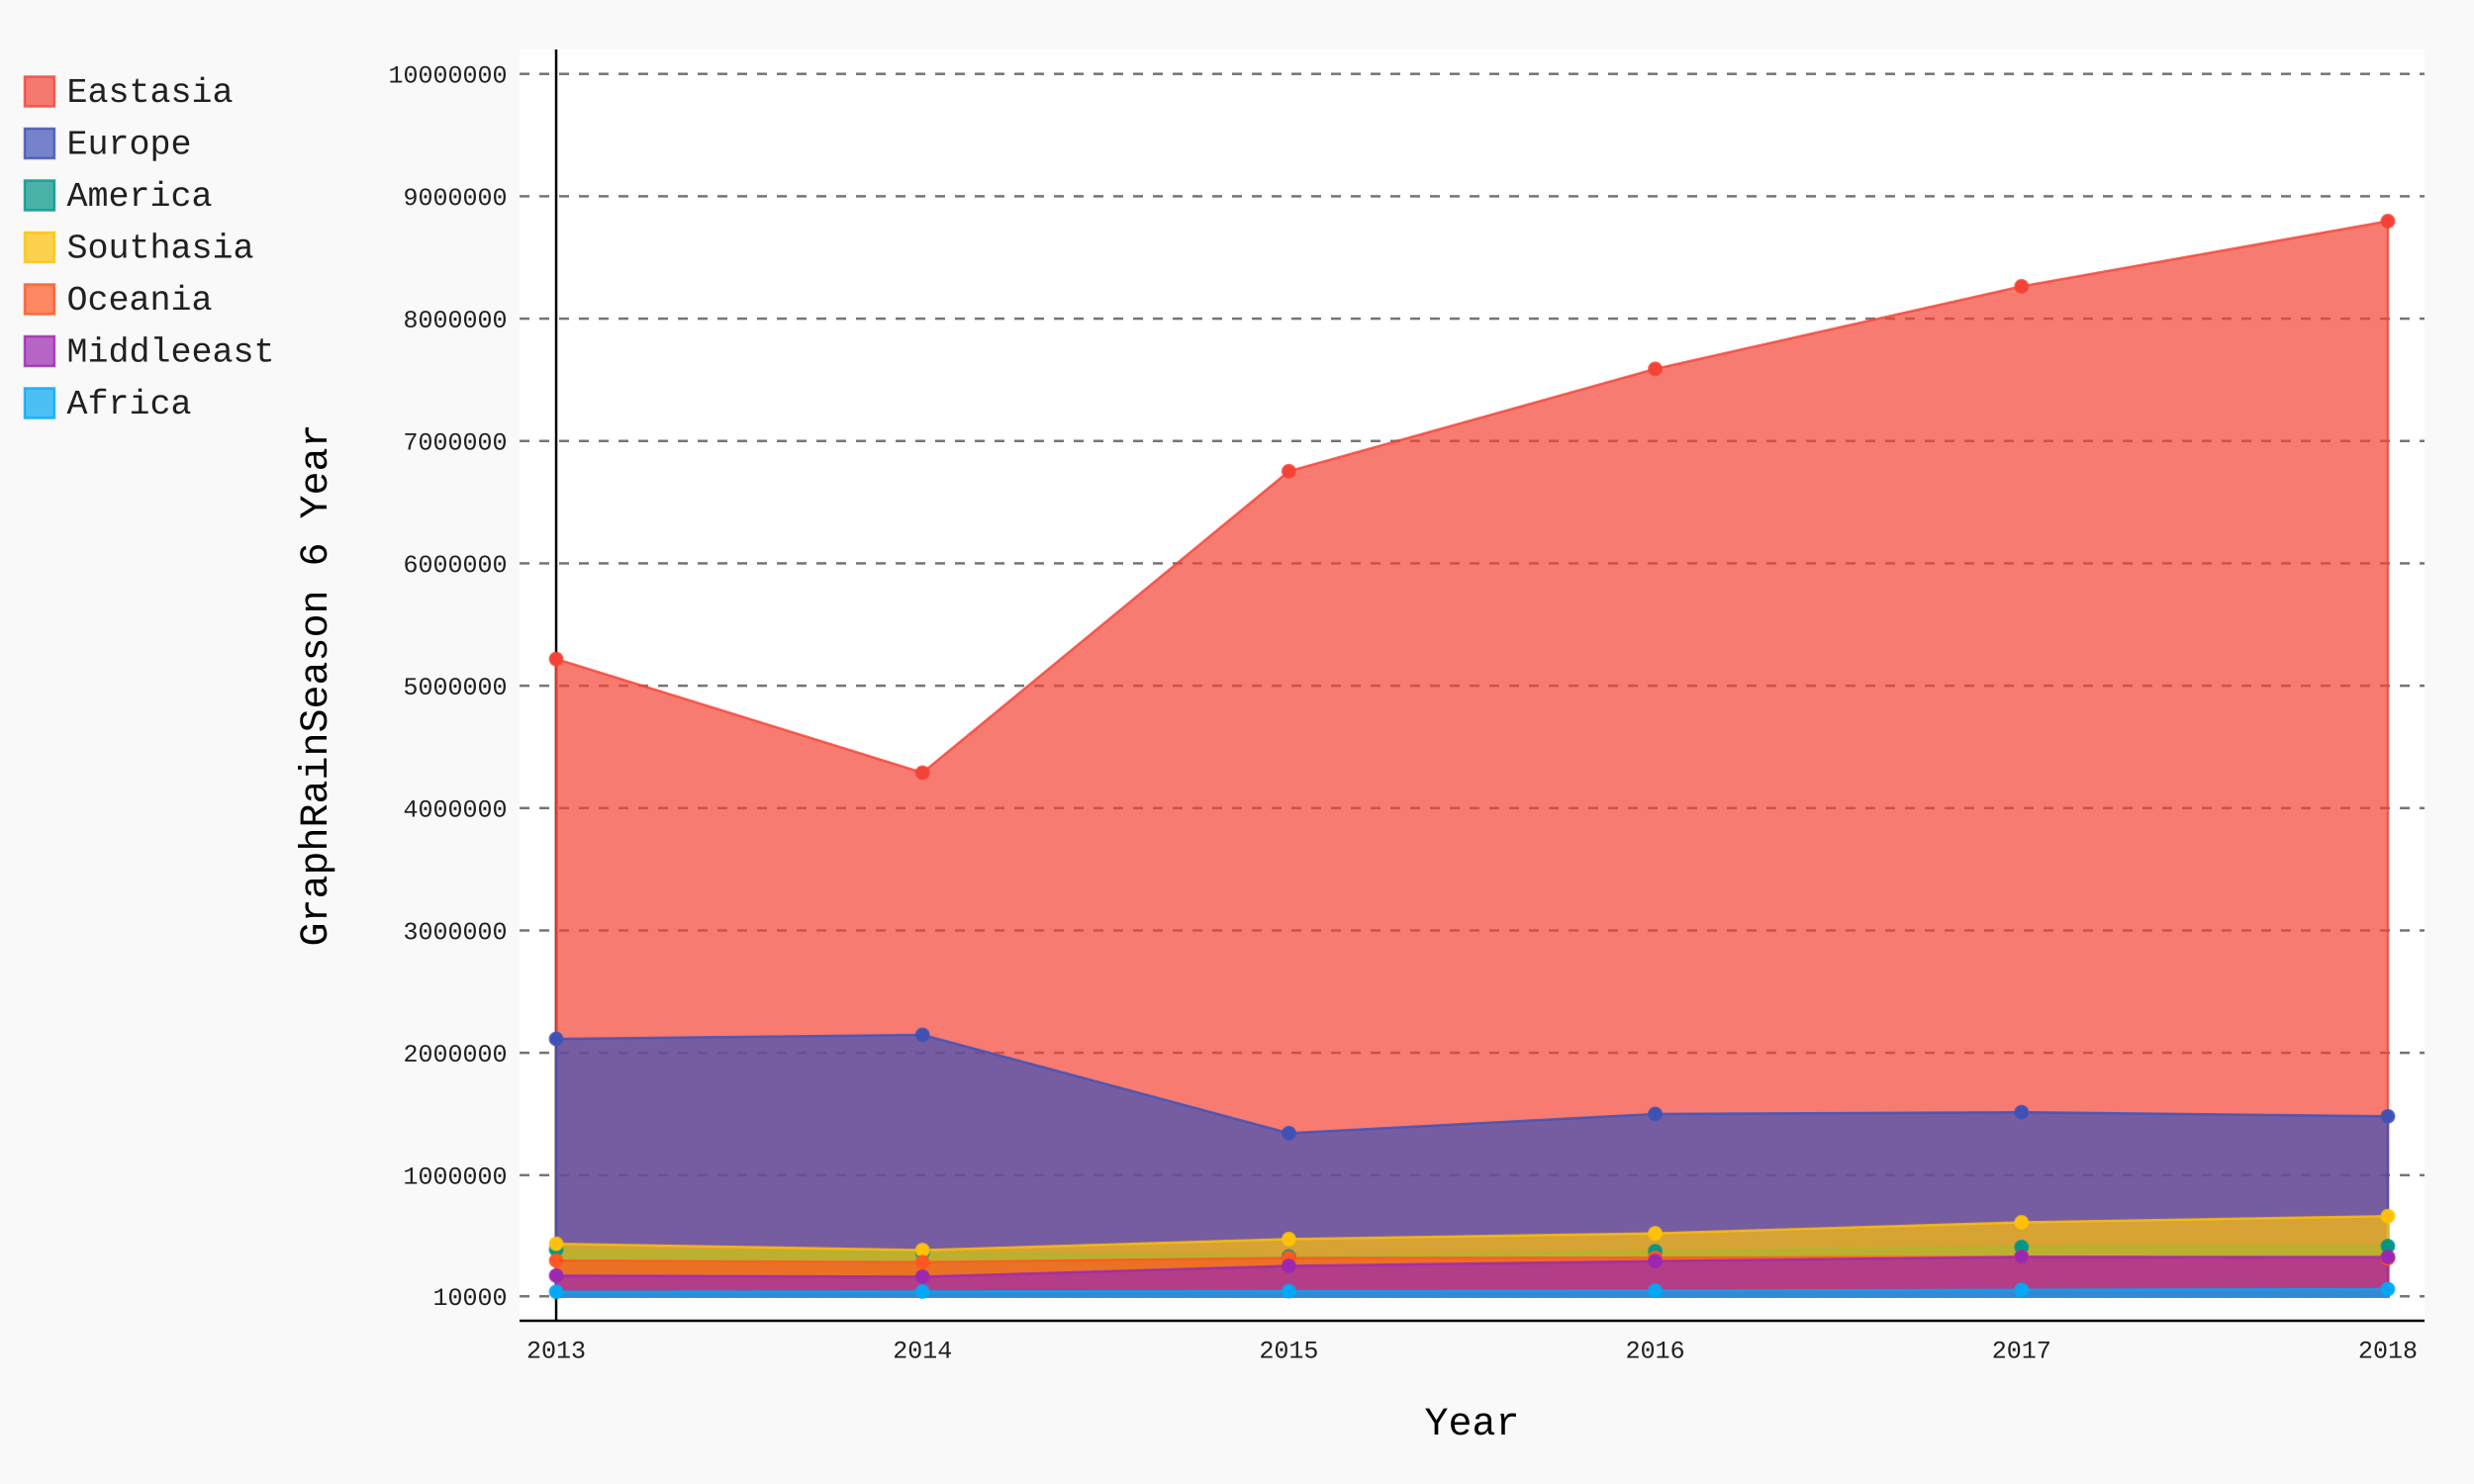
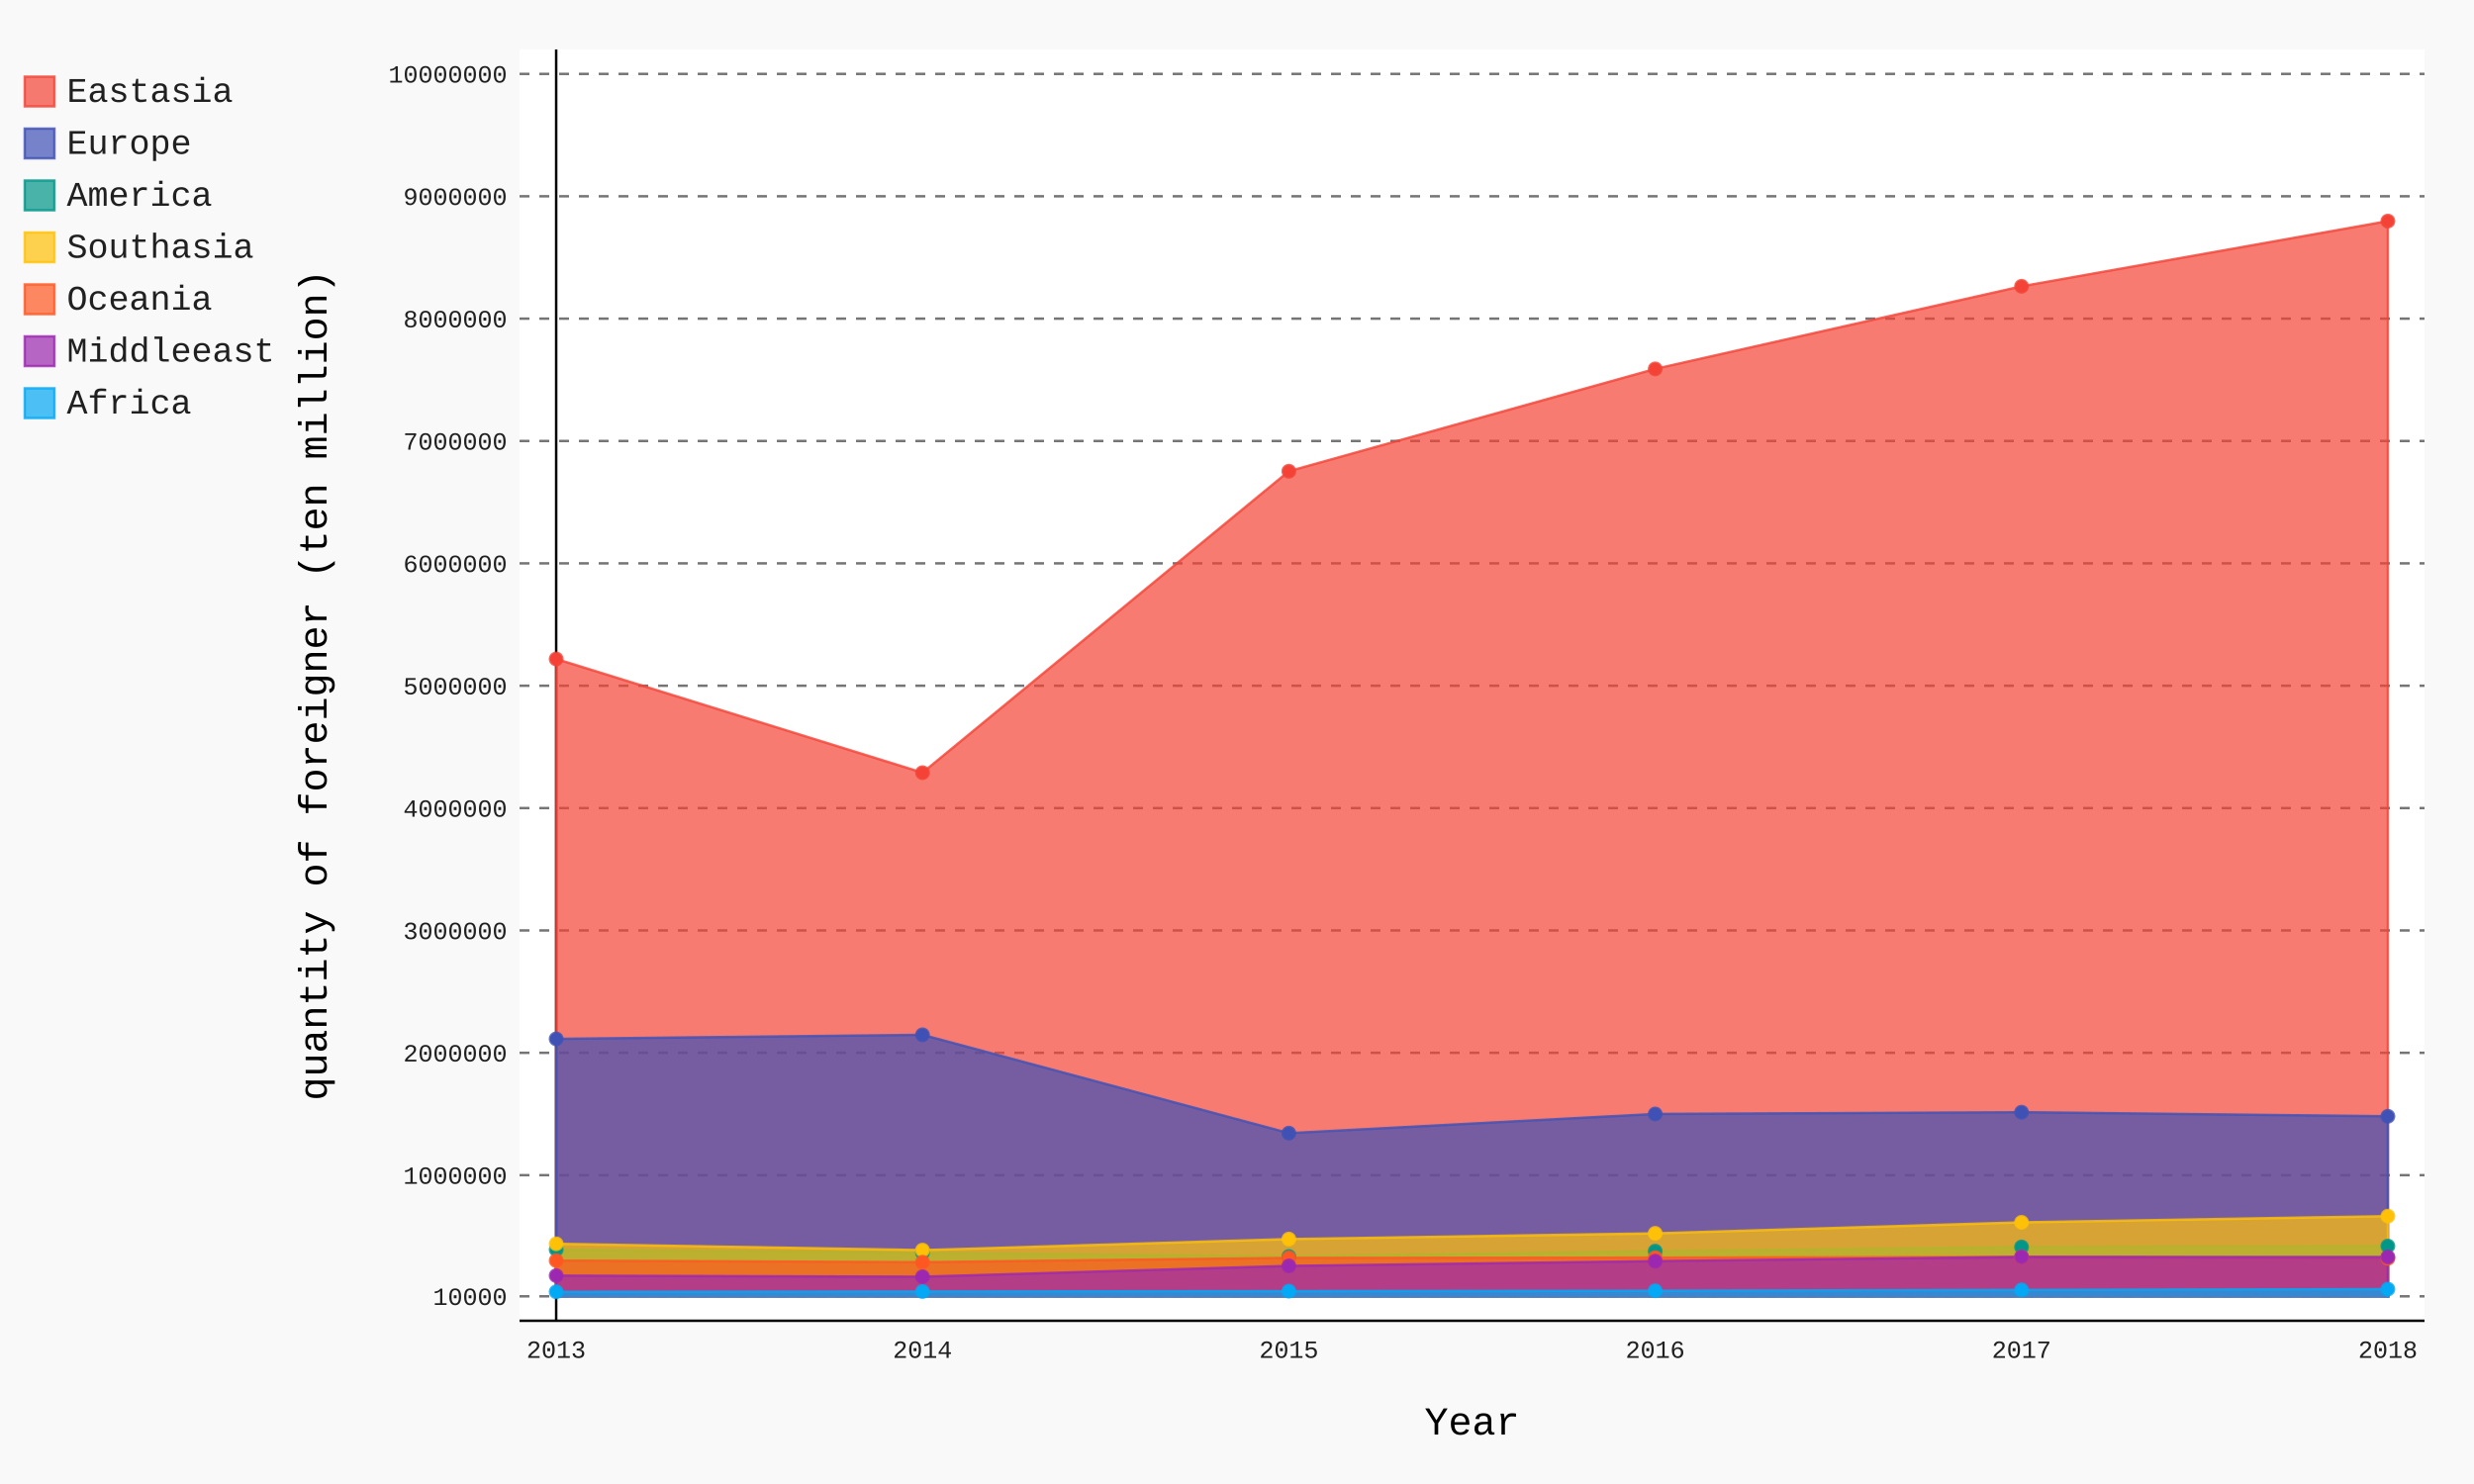
- <svg xmlns="http://www.w3.org/2000/svg" class="pygal-chart" id="chart-6b4e7aab-ebaf-4e32-b8b8-91f74dd1ab28" viewBox="0 0 1000 600">
+ <svg xmlns="http://www.w3.org/2000/svg" id="chart-30bdb87d-a4d0-49a3-a470-c3ed03fe139c" class="pygal-chart" viewBox="0 0 1000 600">
  <defs>
-     <style type="text/css">#chart-6b4e7aab-ebaf-4e32-b8b8-91f74dd1ab28{-webkit-user-select:none;-webkit-font-smoothing:antialiased;font-family:Consolas,"Liberation Mono",Menlo,Courier,monospace}#chart-6b4e7aab-ebaf-4e32-b8b8-91f74dd1ab28 .title{font-family:Consolas,"Liberation Mono",Menlo,Courier,monospace;font-size:16px}#chart-6b4e7aab-ebaf-4e32-b8b8-91f74dd1ab28 .legends .legend text{font-family:Consolas,"Liberation Mono",Menlo,Courier,monospace;font-size:14px}#chart-6b4e7aab-ebaf-4e32-b8b8-91f74dd1ab28 .axis text{font-family:Consolas,"Liberation Mono",Menlo,Courier,monospace;font-size:10px}#chart-6b4e7aab-ebaf-4e32-b8b8-91f74dd1ab28 .axis text.major{font-family:Consolas,"Liberation Mono",Menlo,Courier,monospace;font-size:10px}#chart-6b4e7aab-ebaf-4e32-b8b8-91f74dd1ab28 .text-overlay text.value{font-family:Consolas,"Liberation Mono",Menlo,Courier,monospace;font-size:16px}#chart-6b4e7aab-ebaf-4e32-b8b8-91f74dd1ab28 .text-overlay text.label{font-family:Consolas,"Liberation Mono",Menlo,Courier,monospace;font-size:10px}#chart-6b4e7aab-ebaf-4e32-b8b8-91f74dd1ab28 .tooltip{font-family:Consolas,"Liberation Mono",Menlo,Courier,monospace;font-size:14px}#chart-6b4e7aab-ebaf-4e32-b8b8-91f74dd1ab28 text.no_data{font-family:Consolas,"Liberation Mono",Menlo,Courier,monospace;font-size:64px}
- #chart-6b4e7aab-ebaf-4e32-b8b8-91f74dd1ab28{background-color:rgba(249,249,249,1)}#chart-6b4e7aab-ebaf-4e32-b8b8-91f74dd1ab28 path,#chart-6b4e7aab-ebaf-4e32-b8b8-91f74dd1ab28 line,#chart-6b4e7aab-ebaf-4e32-b8b8-91f74dd1ab28 rect,#chart-6b4e7aab-ebaf-4e32-b8b8-91f74dd1ab28 circle{-webkit-transition:150ms;-moz-transition:150ms;transition:150ms}#chart-6b4e7aab-ebaf-4e32-b8b8-91f74dd1ab28 .graph &gt; .background{fill:rgba(249,249,249,1)}#chart-6b4e7aab-ebaf-4e32-b8b8-91f74dd1ab28 .plot &gt; .background{fill:rgba(255,255,255,1)}#chart-6b4e7aab-ebaf-4e32-b8b8-91f74dd1ab28 .graph{fill:rgba(0,0,0,.87)}#chart-6b4e7aab-ebaf-4e32-b8b8-91f74dd1ab28 text.no_data{fill:rgba(0,0,0,1)}#chart-6b4e7aab-ebaf-4e32-b8b8-91f74dd1ab28 .title{fill:rgba(0,0,0,1)}#chart-6b4e7aab-ebaf-4e32-b8b8-91f74dd1ab28 .legends .legend text{fill:rgba(0,0,0,.87)}#chart-6b4e7aab-ebaf-4e32-b8b8-91f74dd1ab28 .legends .legend:hover text{fill:rgba(0,0,0,1)}#chart-6b4e7aab-ebaf-4e32-b8b8-91f74dd1ab28 .axis .line{stroke:rgba(0,0,0,1)}#chart-6b4e7aab-ebaf-4e32-b8b8-91f74dd1ab28 .axis .guide.line{stroke:rgba(0,0,0,.54)}#chart-6b4e7aab-ebaf-4e32-b8b8-91f74dd1ab28 .axis .major.line{stroke:rgba(0,0,0,.87)}#chart-6b4e7aab-ebaf-4e32-b8b8-91f74dd1ab28 .axis text.major{fill:rgba(0,0,0,1)}#chart-6b4e7aab-ebaf-4e32-b8b8-91f74dd1ab28 .axis.y .guides:hover .guide.line,#chart-6b4e7aab-ebaf-4e32-b8b8-91f74dd1ab28 .line-graph .axis.x .guides:hover .guide.line,#chart-6b4e7aab-ebaf-4e32-b8b8-91f74dd1ab28 .stackedline-graph .axis.x .guides:hover .guide.line,#chart-6b4e7aab-ebaf-4e32-b8b8-91f74dd1ab28 .xy-graph .axis.x .guides:hover .guide.line{stroke:rgba(0,0,0,1)}#chart-6b4e7aab-ebaf-4e32-b8b8-91f74dd1ab28 .axis .guides:hover text{fill:rgba(0,0,0,1)}#chart-6b4e7aab-ebaf-4e32-b8b8-91f74dd1ab28 .reactive{fill-opacity:.7;stroke-opacity:.8}#chart-6b4e7aab-ebaf-4e32-b8b8-91f74dd1ab28 .ci{stroke:rgba(0,0,0,.87)}#chart-6b4e7aab-ebaf-4e32-b8b8-91f74dd1ab28 .reactive.active,#chart-6b4e7aab-ebaf-4e32-b8b8-91f74dd1ab28 .active .reactive{fill-opacity:.8;stroke-opacity:.9;stroke-width:4}#chart-6b4e7aab-ebaf-4e32-b8b8-91f74dd1ab28 .ci .reactive.active{stroke-width:1.5}#chart-6b4e7aab-ebaf-4e32-b8b8-91f74dd1ab28 .series text{fill:rgba(0,0,0,1)}#chart-6b4e7aab-ebaf-4e32-b8b8-91f74dd1ab28 .tooltip rect{fill:rgba(255,255,255,1);stroke:rgba(0,0,0,1);-webkit-transition:opacity 150ms;-moz-transition:opacity 150ms;transition:opacity 150ms}#chart-6b4e7aab-ebaf-4e32-b8b8-91f74dd1ab28 .tooltip .label{fill:rgba(0,0,0,.87)}#chart-6b4e7aab-ebaf-4e32-b8b8-91f74dd1ab28 .tooltip .label{fill:rgba(0,0,0,.87)}#chart-6b4e7aab-ebaf-4e32-b8b8-91f74dd1ab28 .tooltip .legend{font-size:.8em;fill:rgba(0,0,0,.54)}#chart-6b4e7aab-ebaf-4e32-b8b8-91f74dd1ab28 .tooltip .x_label{font-size:.6em;fill:rgba(0,0,0,1)}#chart-6b4e7aab-ebaf-4e32-b8b8-91f74dd1ab28 .tooltip .xlink{font-size:.5em;text-decoration:underline}#chart-6b4e7aab-ebaf-4e32-b8b8-91f74dd1ab28 .tooltip .value{font-size:1.5em}#chart-6b4e7aab-ebaf-4e32-b8b8-91f74dd1ab28 .bound{font-size:.5em}#chart-6b4e7aab-ebaf-4e32-b8b8-91f74dd1ab28 .max-value{font-size:.75em;fill:rgba(0,0,0,.54)}#chart-6b4e7aab-ebaf-4e32-b8b8-91f74dd1ab28 .map-element{fill:rgba(255,255,255,1);stroke:rgba(0,0,0,.54) !important}#chart-6b4e7aab-ebaf-4e32-b8b8-91f74dd1ab28 .map-element .reactive{fill-opacity:inherit;stroke-opacity:inherit}#chart-6b4e7aab-ebaf-4e32-b8b8-91f74dd1ab28 .color-0,#chart-6b4e7aab-ebaf-4e32-b8b8-91f74dd1ab28 .color-0 a:visited{stroke:#F44336;fill:#F44336}#chart-6b4e7aab-ebaf-4e32-b8b8-91f74dd1ab28 .color-1,#chart-6b4e7aab-ebaf-4e32-b8b8-91f74dd1ab28 .color-1 a:visited{stroke:#3F51B5;fill:#3F51B5}#chart-6b4e7aab-ebaf-4e32-b8b8-91f74dd1ab28 .color-2,#chart-6b4e7aab-ebaf-4e32-b8b8-91f74dd1ab28 .color-2 a:visited{stroke:#009688;fill:#009688}#chart-6b4e7aab-ebaf-4e32-b8b8-91f74dd1ab28 .color-3,#chart-6b4e7aab-ebaf-4e32-b8b8-91f74dd1ab28 .color-3 a:visited{stroke:#FFC107;fill:#FFC107}#chart-6b4e7aab-ebaf-4e32-b8b8-91f74dd1ab28 .color-4,#chart-6b4e7aab-ebaf-4e32-b8b8-91f74dd1ab28 .color-4 a:visited{stroke:#FF5722;fill:#FF5722}#chart-6b4e7aab-ebaf-4e32-b8b8-91f74dd1ab28 .color-5,#chart-6b4e7aab-ebaf-4e32-b8b8-91f74dd1ab28 .color-5 a:visited{stroke:#9C27B0;fill:#9C27B0}#chart-6b4e7aab-ebaf-4e32-b8b8-91f74dd1ab28 .color-6,#chart-6b4e7aab-ebaf-4e32-b8b8-91f74dd1ab28 .color-6 a:visited{stroke:#03A9F4;fill:#03A9F4}#chart-6b4e7aab-ebaf-4e32-b8b8-91f74dd1ab28 .text-overlay .color-0 text{fill:black}#chart-6b4e7aab-ebaf-4e32-b8b8-91f74dd1ab28 .text-overlay .color-1 text{fill:black}#chart-6b4e7aab-ebaf-4e32-b8b8-91f74dd1ab28 .text-overlay .color-2 text{fill:black}#chart-6b4e7aab-ebaf-4e32-b8b8-91f74dd1ab28 .text-overlay .color-3 text{fill:black}#chart-6b4e7aab-ebaf-4e32-b8b8-91f74dd1ab28 .text-overlay .color-4 text{fill:black}#chart-6b4e7aab-ebaf-4e32-b8b8-91f74dd1ab28 .text-overlay .color-5 text{fill:black}#chart-6b4e7aab-ebaf-4e32-b8b8-91f74dd1ab28 .text-overlay .color-6 text{fill:black}
- #chart-6b4e7aab-ebaf-4e32-b8b8-91f74dd1ab28 text.no_data{text-anchor:middle}#chart-6b4e7aab-ebaf-4e32-b8b8-91f74dd1ab28 .guide.line{fill:none}#chart-6b4e7aab-ebaf-4e32-b8b8-91f74dd1ab28 .centered{text-anchor:middle}#chart-6b4e7aab-ebaf-4e32-b8b8-91f74dd1ab28 .title{text-anchor:middle}#chart-6b4e7aab-ebaf-4e32-b8b8-91f74dd1ab28 .legends .legend text{fill-opacity:1}#chart-6b4e7aab-ebaf-4e32-b8b8-91f74dd1ab28 .axis.x text{text-anchor:middle}#chart-6b4e7aab-ebaf-4e32-b8b8-91f74dd1ab28 .axis.x:not(.web) text[transform]{text-anchor:start}#chart-6b4e7aab-ebaf-4e32-b8b8-91f74dd1ab28 .axis.x:not(.web) text[transform].backwards{text-anchor:end}#chart-6b4e7aab-ebaf-4e32-b8b8-91f74dd1ab28 .axis.y text{text-anchor:end}#chart-6b4e7aab-ebaf-4e32-b8b8-91f74dd1ab28 .axis.y text[transform].backwards{text-anchor:start}#chart-6b4e7aab-ebaf-4e32-b8b8-91f74dd1ab28 .axis.y2 text{text-anchor:start}#chart-6b4e7aab-ebaf-4e32-b8b8-91f74dd1ab28 .axis.y2 text[transform].backwards{text-anchor:end}#chart-6b4e7aab-ebaf-4e32-b8b8-91f74dd1ab28 .axis .guide.line{stroke-dasharray:4,4}#chart-6b4e7aab-ebaf-4e32-b8b8-91f74dd1ab28 .axis .major.guide.line{stroke-dasharray:6,6}#chart-6b4e7aab-ebaf-4e32-b8b8-91f74dd1ab28 .horizontal .axis.y .guide.line,#chart-6b4e7aab-ebaf-4e32-b8b8-91f74dd1ab28 .horizontal .axis.y2 .guide.line,#chart-6b4e7aab-ebaf-4e32-b8b8-91f74dd1ab28 .vertical .axis.x .guide.line{opacity:0}#chart-6b4e7aab-ebaf-4e32-b8b8-91f74dd1ab28 .horizontal .axis.always_show .guide.line,#chart-6b4e7aab-ebaf-4e32-b8b8-91f74dd1ab28 .vertical .axis.always_show .guide.line{opacity:1 !important}#chart-6b4e7aab-ebaf-4e32-b8b8-91f74dd1ab28 .axis.y .guides:hover .guide.line,#chart-6b4e7aab-ebaf-4e32-b8b8-91f74dd1ab28 .axis.y2 .guides:hover .guide.line,#chart-6b4e7aab-ebaf-4e32-b8b8-91f74dd1ab28 .axis.x .guides:hover .guide.line{opacity:1}#chart-6b4e7aab-ebaf-4e32-b8b8-91f74dd1ab28 .axis .guides:hover text{opacity:1}#chart-6b4e7aab-ebaf-4e32-b8b8-91f74dd1ab28 .nofill{fill:none}#chart-6b4e7aab-ebaf-4e32-b8b8-91f74dd1ab28 .subtle-fill{fill-opacity:.2}#chart-6b4e7aab-ebaf-4e32-b8b8-91f74dd1ab28 .dot{stroke-width:1px;fill-opacity:1}#chart-6b4e7aab-ebaf-4e32-b8b8-91f74dd1ab28 .dot.active{stroke-width:5px}#chart-6b4e7aab-ebaf-4e32-b8b8-91f74dd1ab28 .dot.negative{fill:transparent}#chart-6b4e7aab-ebaf-4e32-b8b8-91f74dd1ab28 text,#chart-6b4e7aab-ebaf-4e32-b8b8-91f74dd1ab28 tspan{stroke:none !important}#chart-6b4e7aab-ebaf-4e32-b8b8-91f74dd1ab28 .series text.active{opacity:1}#chart-6b4e7aab-ebaf-4e32-b8b8-91f74dd1ab28 .tooltip rect{fill-opacity:.95;stroke-width:.5}#chart-6b4e7aab-ebaf-4e32-b8b8-91f74dd1ab28 .tooltip text{fill-opacity:1}#chart-6b4e7aab-ebaf-4e32-b8b8-91f74dd1ab28 .showable{visibility:hidden}#chart-6b4e7aab-ebaf-4e32-b8b8-91f74dd1ab28 .showable.shown{visibility:visible}#chart-6b4e7aab-ebaf-4e32-b8b8-91f74dd1ab28 .gauge-background{fill:rgba(229,229,229,1);stroke:none}#chart-6b4e7aab-ebaf-4e32-b8b8-91f74dd1ab28 .bg-lines{stroke:rgba(249,249,249,1);stroke-width:2px}</style>
+     <style type="text/css">#chart-30bdb87d-a4d0-49a3-a470-c3ed03fe139c{-webkit-user-select:none;-webkit-font-smoothing:antialiased;font-family:Consolas,"Liberation Mono",Menlo,Courier,monospace}#chart-30bdb87d-a4d0-49a3-a470-c3ed03fe139c .title{font-family:Consolas,"Liberation Mono",Menlo,Courier,monospace;font-size:16px}#chart-30bdb87d-a4d0-49a3-a470-c3ed03fe139c .legends .legend text{font-family:Consolas,"Liberation Mono",Menlo,Courier,monospace;font-size:14px}#chart-30bdb87d-a4d0-49a3-a470-c3ed03fe139c .axis text{font-family:Consolas,"Liberation Mono",Menlo,Courier,monospace;font-size:10px}#chart-30bdb87d-a4d0-49a3-a470-c3ed03fe139c .axis text.major{font-family:Consolas,"Liberation Mono",Menlo,Courier,monospace;font-size:10px}#chart-30bdb87d-a4d0-49a3-a470-c3ed03fe139c .text-overlay text.value{font-family:Consolas,"Liberation Mono",Menlo,Courier,monospace;font-size:16px}#chart-30bdb87d-a4d0-49a3-a470-c3ed03fe139c .text-overlay text.label{font-family:Consolas,"Liberation Mono",Menlo,Courier,monospace;font-size:10px}#chart-30bdb87d-a4d0-49a3-a470-c3ed03fe139c .tooltip{font-family:Consolas,"Liberation Mono",Menlo,Courier,monospace;font-size:14px}#chart-30bdb87d-a4d0-49a3-a470-c3ed03fe139c text.no_data{font-family:Consolas,"Liberation Mono",Menlo,Courier,monospace;font-size:64px}
+ #chart-30bdb87d-a4d0-49a3-a470-c3ed03fe139c{background-color:rgba(249,249,249,1)}#chart-30bdb87d-a4d0-49a3-a470-c3ed03fe139c path,#chart-30bdb87d-a4d0-49a3-a470-c3ed03fe139c line,#chart-30bdb87d-a4d0-49a3-a470-c3ed03fe139c rect,#chart-30bdb87d-a4d0-49a3-a470-c3ed03fe139c circle{-webkit-transition:150ms;-moz-transition:150ms;transition:150ms}#chart-30bdb87d-a4d0-49a3-a470-c3ed03fe139c .graph &gt; .background{fill:rgba(249,249,249,1)}#chart-30bdb87d-a4d0-49a3-a470-c3ed03fe139c .plot &gt; .background{fill:rgba(255,255,255,1)}#chart-30bdb87d-a4d0-49a3-a470-c3ed03fe139c .graph{fill:rgba(0,0,0,.87)}#chart-30bdb87d-a4d0-49a3-a470-c3ed03fe139c text.no_data{fill:rgba(0,0,0,1)}#chart-30bdb87d-a4d0-49a3-a470-c3ed03fe139c .title{fill:rgba(0,0,0,1)}#chart-30bdb87d-a4d0-49a3-a470-c3ed03fe139c .legends .legend text{fill:rgba(0,0,0,.87)}#chart-30bdb87d-a4d0-49a3-a470-c3ed03fe139c .legends .legend:hover text{fill:rgba(0,0,0,1)}#chart-30bdb87d-a4d0-49a3-a470-c3ed03fe139c .axis .line{stroke:rgba(0,0,0,1)}#chart-30bdb87d-a4d0-49a3-a470-c3ed03fe139c .axis .guide.line{stroke:rgba(0,0,0,.54)}#chart-30bdb87d-a4d0-49a3-a470-c3ed03fe139c .axis .major.line{stroke:rgba(0,0,0,.87)}#chart-30bdb87d-a4d0-49a3-a470-c3ed03fe139c .axis text.major{fill:rgba(0,0,0,1)}#chart-30bdb87d-a4d0-49a3-a470-c3ed03fe139c .axis.y .guides:hover .guide.line,#chart-30bdb87d-a4d0-49a3-a470-c3ed03fe139c .line-graph .axis.x .guides:hover .guide.line,#chart-30bdb87d-a4d0-49a3-a470-c3ed03fe139c .stackedline-graph .axis.x .guides:hover .guide.line,#chart-30bdb87d-a4d0-49a3-a470-c3ed03fe139c .xy-graph .axis.x .guides:hover .guide.line{stroke:rgba(0,0,0,1)}#chart-30bdb87d-a4d0-49a3-a470-c3ed03fe139c .axis .guides:hover text{fill:rgba(0,0,0,1)}#chart-30bdb87d-a4d0-49a3-a470-c3ed03fe139c .reactive{fill-opacity:.7;stroke-opacity:.8}#chart-30bdb87d-a4d0-49a3-a470-c3ed03fe139c .ci{stroke:rgba(0,0,0,.87)}#chart-30bdb87d-a4d0-49a3-a470-c3ed03fe139c .reactive.active,#chart-30bdb87d-a4d0-49a3-a470-c3ed03fe139c .active .reactive{fill-opacity:.8;stroke-opacity:.9;stroke-width:4}#chart-30bdb87d-a4d0-49a3-a470-c3ed03fe139c .ci .reactive.active{stroke-width:1.5}#chart-30bdb87d-a4d0-49a3-a470-c3ed03fe139c .series text{fill:rgba(0,0,0,1)}#chart-30bdb87d-a4d0-49a3-a470-c3ed03fe139c .tooltip rect{fill:rgba(255,255,255,1);stroke:rgba(0,0,0,1);-webkit-transition:opacity 150ms;-moz-transition:opacity 150ms;transition:opacity 150ms}#chart-30bdb87d-a4d0-49a3-a470-c3ed03fe139c .tooltip .label{fill:rgba(0,0,0,.87)}#chart-30bdb87d-a4d0-49a3-a470-c3ed03fe139c .tooltip .label{fill:rgba(0,0,0,.87)}#chart-30bdb87d-a4d0-49a3-a470-c3ed03fe139c .tooltip .legend{font-size:.8em;fill:rgba(0,0,0,.54)}#chart-30bdb87d-a4d0-49a3-a470-c3ed03fe139c .tooltip .x_label{font-size:.6em;fill:rgba(0,0,0,1)}#chart-30bdb87d-a4d0-49a3-a470-c3ed03fe139c .tooltip .xlink{font-size:.5em;text-decoration:underline}#chart-30bdb87d-a4d0-49a3-a470-c3ed03fe139c .tooltip .value{font-size:1.5em}#chart-30bdb87d-a4d0-49a3-a470-c3ed03fe139c .bound{font-size:.5em}#chart-30bdb87d-a4d0-49a3-a470-c3ed03fe139c .max-value{font-size:.75em;fill:rgba(0,0,0,.54)}#chart-30bdb87d-a4d0-49a3-a470-c3ed03fe139c .map-element{fill:rgba(255,255,255,1);stroke:rgba(0,0,0,.54) !important}#chart-30bdb87d-a4d0-49a3-a470-c3ed03fe139c .map-element .reactive{fill-opacity:inherit;stroke-opacity:inherit}#chart-30bdb87d-a4d0-49a3-a470-c3ed03fe139c .color-0,#chart-30bdb87d-a4d0-49a3-a470-c3ed03fe139c .color-0 a:visited{stroke:#F44336;fill:#F44336}#chart-30bdb87d-a4d0-49a3-a470-c3ed03fe139c .color-1,#chart-30bdb87d-a4d0-49a3-a470-c3ed03fe139c .color-1 a:visited{stroke:#3F51B5;fill:#3F51B5}#chart-30bdb87d-a4d0-49a3-a470-c3ed03fe139c .color-2,#chart-30bdb87d-a4d0-49a3-a470-c3ed03fe139c .color-2 a:visited{stroke:#009688;fill:#009688}#chart-30bdb87d-a4d0-49a3-a470-c3ed03fe139c .color-3,#chart-30bdb87d-a4d0-49a3-a470-c3ed03fe139c .color-3 a:visited{stroke:#FFC107;fill:#FFC107}#chart-30bdb87d-a4d0-49a3-a470-c3ed03fe139c .color-4,#chart-30bdb87d-a4d0-49a3-a470-c3ed03fe139c .color-4 a:visited{stroke:#FF5722;fill:#FF5722}#chart-30bdb87d-a4d0-49a3-a470-c3ed03fe139c .color-5,#chart-30bdb87d-a4d0-49a3-a470-c3ed03fe139c .color-5 a:visited{stroke:#9C27B0;fill:#9C27B0}#chart-30bdb87d-a4d0-49a3-a470-c3ed03fe139c .color-6,#chart-30bdb87d-a4d0-49a3-a470-c3ed03fe139c .color-6 a:visited{stroke:#03A9F4;fill:#03A9F4}#chart-30bdb87d-a4d0-49a3-a470-c3ed03fe139c .text-overlay .color-0 text{fill:black}#chart-30bdb87d-a4d0-49a3-a470-c3ed03fe139c .text-overlay .color-1 text{fill:black}#chart-30bdb87d-a4d0-49a3-a470-c3ed03fe139c .text-overlay .color-2 text{fill:black}#chart-30bdb87d-a4d0-49a3-a470-c3ed03fe139c .text-overlay .color-3 text{fill:black}#chart-30bdb87d-a4d0-49a3-a470-c3ed03fe139c .text-overlay .color-4 text{fill:black}#chart-30bdb87d-a4d0-49a3-a470-c3ed03fe139c .text-overlay .color-5 text{fill:black}#chart-30bdb87d-a4d0-49a3-a470-c3ed03fe139c .text-overlay .color-6 text{fill:black}
+ #chart-30bdb87d-a4d0-49a3-a470-c3ed03fe139c text.no_data{text-anchor:middle}#chart-30bdb87d-a4d0-49a3-a470-c3ed03fe139c .guide.line{fill:none}#chart-30bdb87d-a4d0-49a3-a470-c3ed03fe139c .centered{text-anchor:middle}#chart-30bdb87d-a4d0-49a3-a470-c3ed03fe139c .title{text-anchor:middle}#chart-30bdb87d-a4d0-49a3-a470-c3ed03fe139c .legends .legend text{fill-opacity:1}#chart-30bdb87d-a4d0-49a3-a470-c3ed03fe139c .axis.x text{text-anchor:middle}#chart-30bdb87d-a4d0-49a3-a470-c3ed03fe139c .axis.x:not(.web) text[transform]{text-anchor:start}#chart-30bdb87d-a4d0-49a3-a470-c3ed03fe139c .axis.x:not(.web) text[transform].backwards{text-anchor:end}#chart-30bdb87d-a4d0-49a3-a470-c3ed03fe139c .axis.y text{text-anchor:end}#chart-30bdb87d-a4d0-49a3-a470-c3ed03fe139c .axis.y text[transform].backwards{text-anchor:start}#chart-30bdb87d-a4d0-49a3-a470-c3ed03fe139c .axis.y2 text{text-anchor:start}#chart-30bdb87d-a4d0-49a3-a470-c3ed03fe139c .axis.y2 text[transform].backwards{text-anchor:end}#chart-30bdb87d-a4d0-49a3-a470-c3ed03fe139c .axis .guide.line{stroke-dasharray:4,4}#chart-30bdb87d-a4d0-49a3-a470-c3ed03fe139c .axis .major.guide.line{stroke-dasharray:6,6}#chart-30bdb87d-a4d0-49a3-a470-c3ed03fe139c .horizontal .axis.y .guide.line,#chart-30bdb87d-a4d0-49a3-a470-c3ed03fe139c .horizontal .axis.y2 .guide.line,#chart-30bdb87d-a4d0-49a3-a470-c3ed03fe139c .vertical .axis.x .guide.line{opacity:0}#chart-30bdb87d-a4d0-49a3-a470-c3ed03fe139c .horizontal .axis.always_show .guide.line,#chart-30bdb87d-a4d0-49a3-a470-c3ed03fe139c .vertical .axis.always_show .guide.line{opacity:1 !important}#chart-30bdb87d-a4d0-49a3-a470-c3ed03fe139c .axis.y .guides:hover .guide.line,#chart-30bdb87d-a4d0-49a3-a470-c3ed03fe139c .axis.y2 .guides:hover .guide.line,#chart-30bdb87d-a4d0-49a3-a470-c3ed03fe139c .axis.x .guides:hover .guide.line{opacity:1}#chart-30bdb87d-a4d0-49a3-a470-c3ed03fe139c .axis .guides:hover text{opacity:1}#chart-30bdb87d-a4d0-49a3-a470-c3ed03fe139c .nofill{fill:none}#chart-30bdb87d-a4d0-49a3-a470-c3ed03fe139c .subtle-fill{fill-opacity:.2}#chart-30bdb87d-a4d0-49a3-a470-c3ed03fe139c .dot{stroke-width:1px;fill-opacity:1}#chart-30bdb87d-a4d0-49a3-a470-c3ed03fe139c .dot.active{stroke-width:5px}#chart-30bdb87d-a4d0-49a3-a470-c3ed03fe139c .dot.negative{fill:transparent}#chart-30bdb87d-a4d0-49a3-a470-c3ed03fe139c text,#chart-30bdb87d-a4d0-49a3-a470-c3ed03fe139c tspan{stroke:none !important}#chart-30bdb87d-a4d0-49a3-a470-c3ed03fe139c .series text.active{opacity:1}#chart-30bdb87d-a4d0-49a3-a470-c3ed03fe139c .tooltip rect{fill-opacity:.95;stroke-width:.5}#chart-30bdb87d-a4d0-49a3-a470-c3ed03fe139c .tooltip text{fill-opacity:1}#chart-30bdb87d-a4d0-49a3-a470-c3ed03fe139c .showable{visibility:hidden}#chart-30bdb87d-a4d0-49a3-a470-c3ed03fe139c .showable.shown{visibility:visible}#chart-30bdb87d-a4d0-49a3-a470-c3ed03fe139c .gauge-background{fill:rgba(229,229,229,1);stroke:none}#chart-30bdb87d-a4d0-49a3-a470-c3ed03fe139c .bg-lines{stroke:rgba(249,249,249,1);stroke-width:2px}</style>
  </defs>
  <g class="graph line-graph vertical">
    <rect class="background" height="600" width="1000" x="0" y="0" />
    <g class="plot" transform="translate(210, 20)">
      <rect class="background" height="514" width="770.0" x="0" y="0" />
      <g class="axis y always_show">
        <path class="line" d="M0 514 h770" />
        <g class="guides">
          <path class="guide line" d="M0 504.115 h770" />
          <text class="" x="-5" y="507.615">10000</text>
        </g>
        <g class="guides">
          <path class="guide line" d="M0 455.138 h770" />
          <text class="" x="-5" y="458.638">1000000</text>
        </g>
        <g class="guides">
          <path class="guide line" d="M0 405.665 h770" />
          <text class="" x="-5" y="409.165">2000000</text>
        </g>
        <g class="guides">
          <path class="guide line" d="M0 356.192 h770" />
          <text class="" x="-5" y="359.692">3000000</text>
        </g>
        <g class="guides">
          <path class="guide line" d="M0 306.72 h770" />
          <text class="" x="-5" y="310.22">4000000</text>
        </g>
        <g class="guides">
          <path class="guide line" d="M0 257.247 h770" />
          <text class="" x="-5" y="260.747">5000000</text>
        </g>
        <g class="guides">
          <path class="guide line" d="M0 207.775 h770" />
          <text class="" x="-5" y="211.275">6000000</text>
        </g>
        <g class="guides">
          <path class="guide line" d="M0 158.302 h770" />
          <text class="" x="-5" y="161.802">7000000</text>
        </g>
        <g class="guides">
          <path class="guide line" d="M0 108.83 h770" />
          <text class="" x="-5" y="112.33">8000000</text>
        </g>
        <g class="guides">
          <path class="guide line" d="M0 59.357 h770" />
          <text class="" x="-5" y="62.857">9000000</text>
        </g>
        <g class="guides">
          <path class="guide line" d="M0 9.885 h770" />
          <text class="" x="-5" y="13.385">10000000</text>
        </g>
      </g>
      <g class="axis x">
        <g class="guides">
          <path class="line" d="M14.808 0 v514" />
          <text class="" x="14.808" y="529.0">2013</text>
        </g>
        <g class="guides">
          <path class="guide line" d="M162.885 0 v514" />
          <text class="" x="162.885" y="529.0">2014</text>
        </g>
        <g class="guides">
          <path class="guide line" d="M310.962 0 v514" />
          <text class="" x="310.962" y="529.0">2015</text>
        </g>
        <g class="guides">
          <path class="guide line" d="M459.038 0 v514" />
          <text class="" x="459.038" y="529.0">2016</text>
        </g>
        <g class="guides">
          <path class="guide line" d="M607.115 0 v514" />
          <text class="" x="607.115" y="529.0">2017</text>
        </g>
        <g class="guides">
          <path class="guide line" d="M755.192 0 v514" />
          <text class="" x="755.192" y="529.0">2018</text>
        </g>
      </g>
      <g class="series serie-0 color-0">
        <path class="line reactive" d="M14.808 504.61 L14.808 246.433 162.885 292.408 310.962 170.518 459.038 129.151 607.115 95.756 755.192 69.39 755.192 504.61" />
      </g>
      <g class="series serie-1 color-1">
        <path class="line reactive" d="M14.808 504.61 L14.808 400.032 162.885 398.387 310.962 438.144 459.038 430.384 607.115 429.677 755.192 431.325 755.192 504.61" />
      </g>
      <g class="series serie-2 color-2">
        <path class="line reactive" d="M14.808 504.61 L14.808 485.233 162.885 486.477 310.962 487.993 459.038 485.86 607.115 484.169 755.192 483.798 755.192 504.61" />
      </g>
      <g class="series serie-3 color-3">
        <path class="line reactive" d="M14.808 504.61 L14.808 482.884 162.885 485.439 310.962 480.97 459.038 478.66 607.115 474.206 755.192 471.7 755.192 504.61" />
      </g>
      <g class="series serie-4 color-4">
        <path class="line reactive" d="M14.808 504.61 L14.808 489.674 162.885 490.315 310.962 488.579 459.038 488.475 607.115 488.172 755.192 488.76 755.192 504.61" />
      </g>
      <g class="series serie-5 color-5">
        <path class="line reactive" d="M14.808 504.61 L14.808 495.75 162.885 496.189 310.962 491.817 459.038 489.882 607.115 488.188 755.192 488.205 755.192 504.61" />
      </g>
      <g class="series serie-6 color-6">
        <path class="line reactive" d="M14.808 504.61 L14.808 502.286 162.885 502.166 310.962 502.018 459.038 501.863 607.115 501.525 755.192 501.196 755.192 504.61" />
      </g>
    </g>
    <g class="titles">
      <text class="title" x="595.0" y="580">Year</text>
-       <text class="title" transform="rotate(-90 106 277)" x="106.0" y="303.0">GraphRainSeason 6 Year</text>
+       <text class="title" x="106.0" y="303.0" transform="rotate(-90 106 277)">quantity of foreigner (ten million)</text>
    </g>
    <g class="plot overlay" transform="translate(210, 20)">
      <g class="series serie-0 color-0">
        <g class="dots">
          <circle class="dot reactive tooltip-trigger" cx="14.808" cy="246.433" r="2.5" />
        </g>
        <g class="dots">
          <circle class="dot reactive tooltip-trigger" cx="162.885" cy="292.408" r="2.5" />
        </g>
        <g class="dots">
          <circle class="dot reactive tooltip-trigger" cx="310.962" cy="170.518" r="2.5" />
        </g>
        <g class="dots">
          <circle class="dot reactive tooltip-trigger" cx="459.038" cy="129.151" r="2.5" />
        </g>
        <g class="dots">
          <circle class="dot reactive tooltip-trigger" cx="607.115" cy="95.756" r="2.5" />
        </g>
        <g class="dots">
          <circle class="dot reactive tooltip-trigger" cx="755.192" cy="69.39" r="2.5" />
        </g>
      </g>
      <g class="series serie-1 color-1">
        <g class="dots">
          <circle class="dot reactive tooltip-trigger" cx="14.808" cy="400.032" r="2.5" />
        </g>
        <g class="dots">
          <circle class="dot reactive tooltip-trigger" cx="162.885" cy="398.387" r="2.5" />
        </g>
        <g class="dots">
          <circle class="dot reactive tooltip-trigger" cx="310.962" cy="438.144" r="2.5" />
        </g>
        <g class="dots">
          <circle class="dot reactive tooltip-trigger" cx="459.038" cy="430.384" r="2.5" />
        </g>
        <g class="dots">
          <circle class="dot reactive tooltip-trigger" cx="607.115" cy="429.677" r="2.5" />
        </g>
        <g class="dots">
          <circle class="dot reactive tooltip-trigger" cx="755.192" cy="431.325" r="2.5" />
        </g>
      </g>
      <g class="series serie-2 color-2">
        <g class="dots">
          <circle class="dot reactive tooltip-trigger" cx="14.808" cy="485.233" r="2.5" />
        </g>
        <g class="dots">
          <circle class="dot reactive tooltip-trigger" cx="162.885" cy="486.477" r="2.5" />
        </g>
        <g class="dots">
          <circle class="dot reactive tooltip-trigger" cx="310.962" cy="487.993" r="2.5" />
        </g>
        <g class="dots">
          <circle class="dot reactive tooltip-trigger" cx="459.038" cy="485.86" r="2.5" />
        </g>
        <g class="dots">
          <circle class="dot reactive tooltip-trigger" cx="607.115" cy="484.169" r="2.5" />
        </g>
        <g class="dots">
          <circle class="dot reactive tooltip-trigger" cx="755.192" cy="483.798" r="2.5" />
        </g>
      </g>
      <g class="series serie-3 color-3">
        <g class="dots">
          <circle class="dot reactive tooltip-trigger" cx="14.808" cy="482.884" r="2.5" />
        </g>
        <g class="dots">
          <circle class="dot reactive tooltip-trigger" cx="162.885" cy="485.439" r="2.5" />
        </g>
        <g class="dots">
          <circle class="dot reactive tooltip-trigger" cx="310.962" cy="480.97" r="2.5" />
        </g>
        <g class="dots">
          <circle class="dot reactive tooltip-trigger" cx="459.038" cy="478.66" r="2.5" />
        </g>
        <g class="dots">
          <circle class="dot reactive tooltip-trigger" cx="607.115" cy="474.206" r="2.5" />
        </g>
        <g class="dots">
          <circle class="dot reactive tooltip-trigger" cx="755.192" cy="471.7" r="2.5" />
        </g>
      </g>
      <g class="series serie-4 color-4">
        <g class="dots">
          <circle class="dot reactive tooltip-trigger" cx="14.808" cy="489.674" r="2.5" />
        </g>
        <g class="dots">
          <circle class="dot reactive tooltip-trigger" cx="162.885" cy="490.315" r="2.5" />
        </g>
        <g class="dots">
          <circle class="dot reactive tooltip-trigger" cx="310.962" cy="488.579" r="2.5" />
        </g>
        <g class="dots">
          <circle class="dot reactive tooltip-trigger" cx="459.038" cy="488.475" r="2.5" />
        </g>
        <g class="dots">
          <circle class="dot reactive tooltip-trigger" cx="607.115" cy="488.172" r="2.5" />
        </g>
        <g class="dots">
          <circle class="dot reactive tooltip-trigger" cx="755.192" cy="488.76" r="2.5" />
        </g>
      </g>
      <g class="series serie-5 color-5">
        <g class="dots">
          <circle class="dot reactive tooltip-trigger" cx="14.808" cy="495.75" r="2.5" />
        </g>
        <g class="dots">
          <circle class="dot reactive tooltip-trigger" cx="162.885" cy="496.189" r="2.5" />
        </g>
        <g class="dots">
          <circle class="dot reactive tooltip-trigger" cx="310.962" cy="491.817" r="2.5" />
        </g>
        <g class="dots">
          <circle class="dot reactive tooltip-trigger" cx="459.038" cy="489.882" r="2.5" />
        </g>
        <g class="dots">
          <circle class="dot reactive tooltip-trigger" cx="607.115" cy="488.188" r="2.5" />
        </g>
        <g class="dots">
          <circle class="dot reactive tooltip-trigger" cx="755.192" cy="488.205" r="2.5" />
        </g>
      </g>
      <g class="series serie-6 color-6">
        <g class="dots">
          <circle class="dot reactive tooltip-trigger" cx="14.808" cy="502.286" r="2.5" />
        </g>
        <g class="dots">
          <circle class="dot reactive tooltip-trigger" cx="162.885" cy="502.166" r="2.5" />
        </g>
        <g class="dots">
          <circle class="dot reactive tooltip-trigger" cx="310.962" cy="502.018" r="2.5" />
        </g>
        <g class="dots">
          <circle class="dot reactive tooltip-trigger" cx="459.038" cy="501.863" r="2.5" />
        </g>
        <g class="dots">
          <circle class="dot reactive tooltip-trigger" cx="607.115" cy="501.525" r="2.5" />
        </g>
        <g class="dots">
          <circle class="dot reactive tooltip-trigger" cx="755.192" cy="501.196" r="2.5" />
        </g>
      </g>
    </g>
    <g class="plot text-overlay" transform="translate(210, 20)">
      <g class="series serie-0 color-0" />
      <g class="series serie-1 color-1" />
      <g class="series serie-2 color-2" />
      <g class="series serie-3 color-3" />
      <g class="series serie-4 color-4" />
      <g class="series serie-5 color-5" />
      <g class="series serie-6 color-6" />
    </g>
    <g class="plot tooltip-overlay" transform="translate(210, 20)">
      <g class="tooltip" style="opacity: 0" transform="translate(0 0)">
        <rect class="tooltip-box" height="0" rx="0" ry="0" width="0" />
        <g class="text" />
      </g>
    </g>
    <g class="legends" transform="translate(10, 30)">
      <g class="legend reactive activate-serie" id="activate-serie-0">
        <rect class="color-0 reactive" height="12" width="12" x="0.0" y="1.0" />
        <text x="17.0" y="11.2">Eastasia</text>
      </g>
      <g class="legend reactive activate-serie" id="activate-serie-1">
        <rect class="color-1 reactive" height="12" width="12" x="0.0" y="22.0" />
        <text x="17.0" y="32.2">Europe</text>
      </g>
      <g class="legend reactive activate-serie" id="activate-serie-2">
        <rect class="color-2 reactive" height="12" width="12" x="0.0" y="43.0" />
        <text x="17.0" y="53.2">America</text>
      </g>
      <g class="legend reactive activate-serie" id="activate-serie-3">
        <rect class="color-3 reactive" height="12" width="12" x="0.0" y="64.0" />
        <text x="17.0" y="74.2">Southasia</text>
      </g>
      <g class="legend reactive activate-serie" id="activate-serie-4">
        <rect class="color-4 reactive" height="12" width="12" x="0.0" y="85.0" />
        <text x="17.0" y="95.2">Oceania</text>
      </g>
      <g class="legend reactive activate-serie" id="activate-serie-5">
        <rect class="color-5 reactive" height="12" width="12" x="0.0" y="106.0" />
        <text x="17.0" y="116.2">Middleeast</text>
      </g>
      <g class="legend reactive activate-serie" id="activate-serie-6">
        <rect class="color-6 reactive" height="12" width="12" x="0.0" y="127.0" />
        <text x="17.0" y="137.2">Africa</text>
      </g>
    </g>
    <g class="legends" transform="translate(990, 30)" />
  </g>
</svg>
